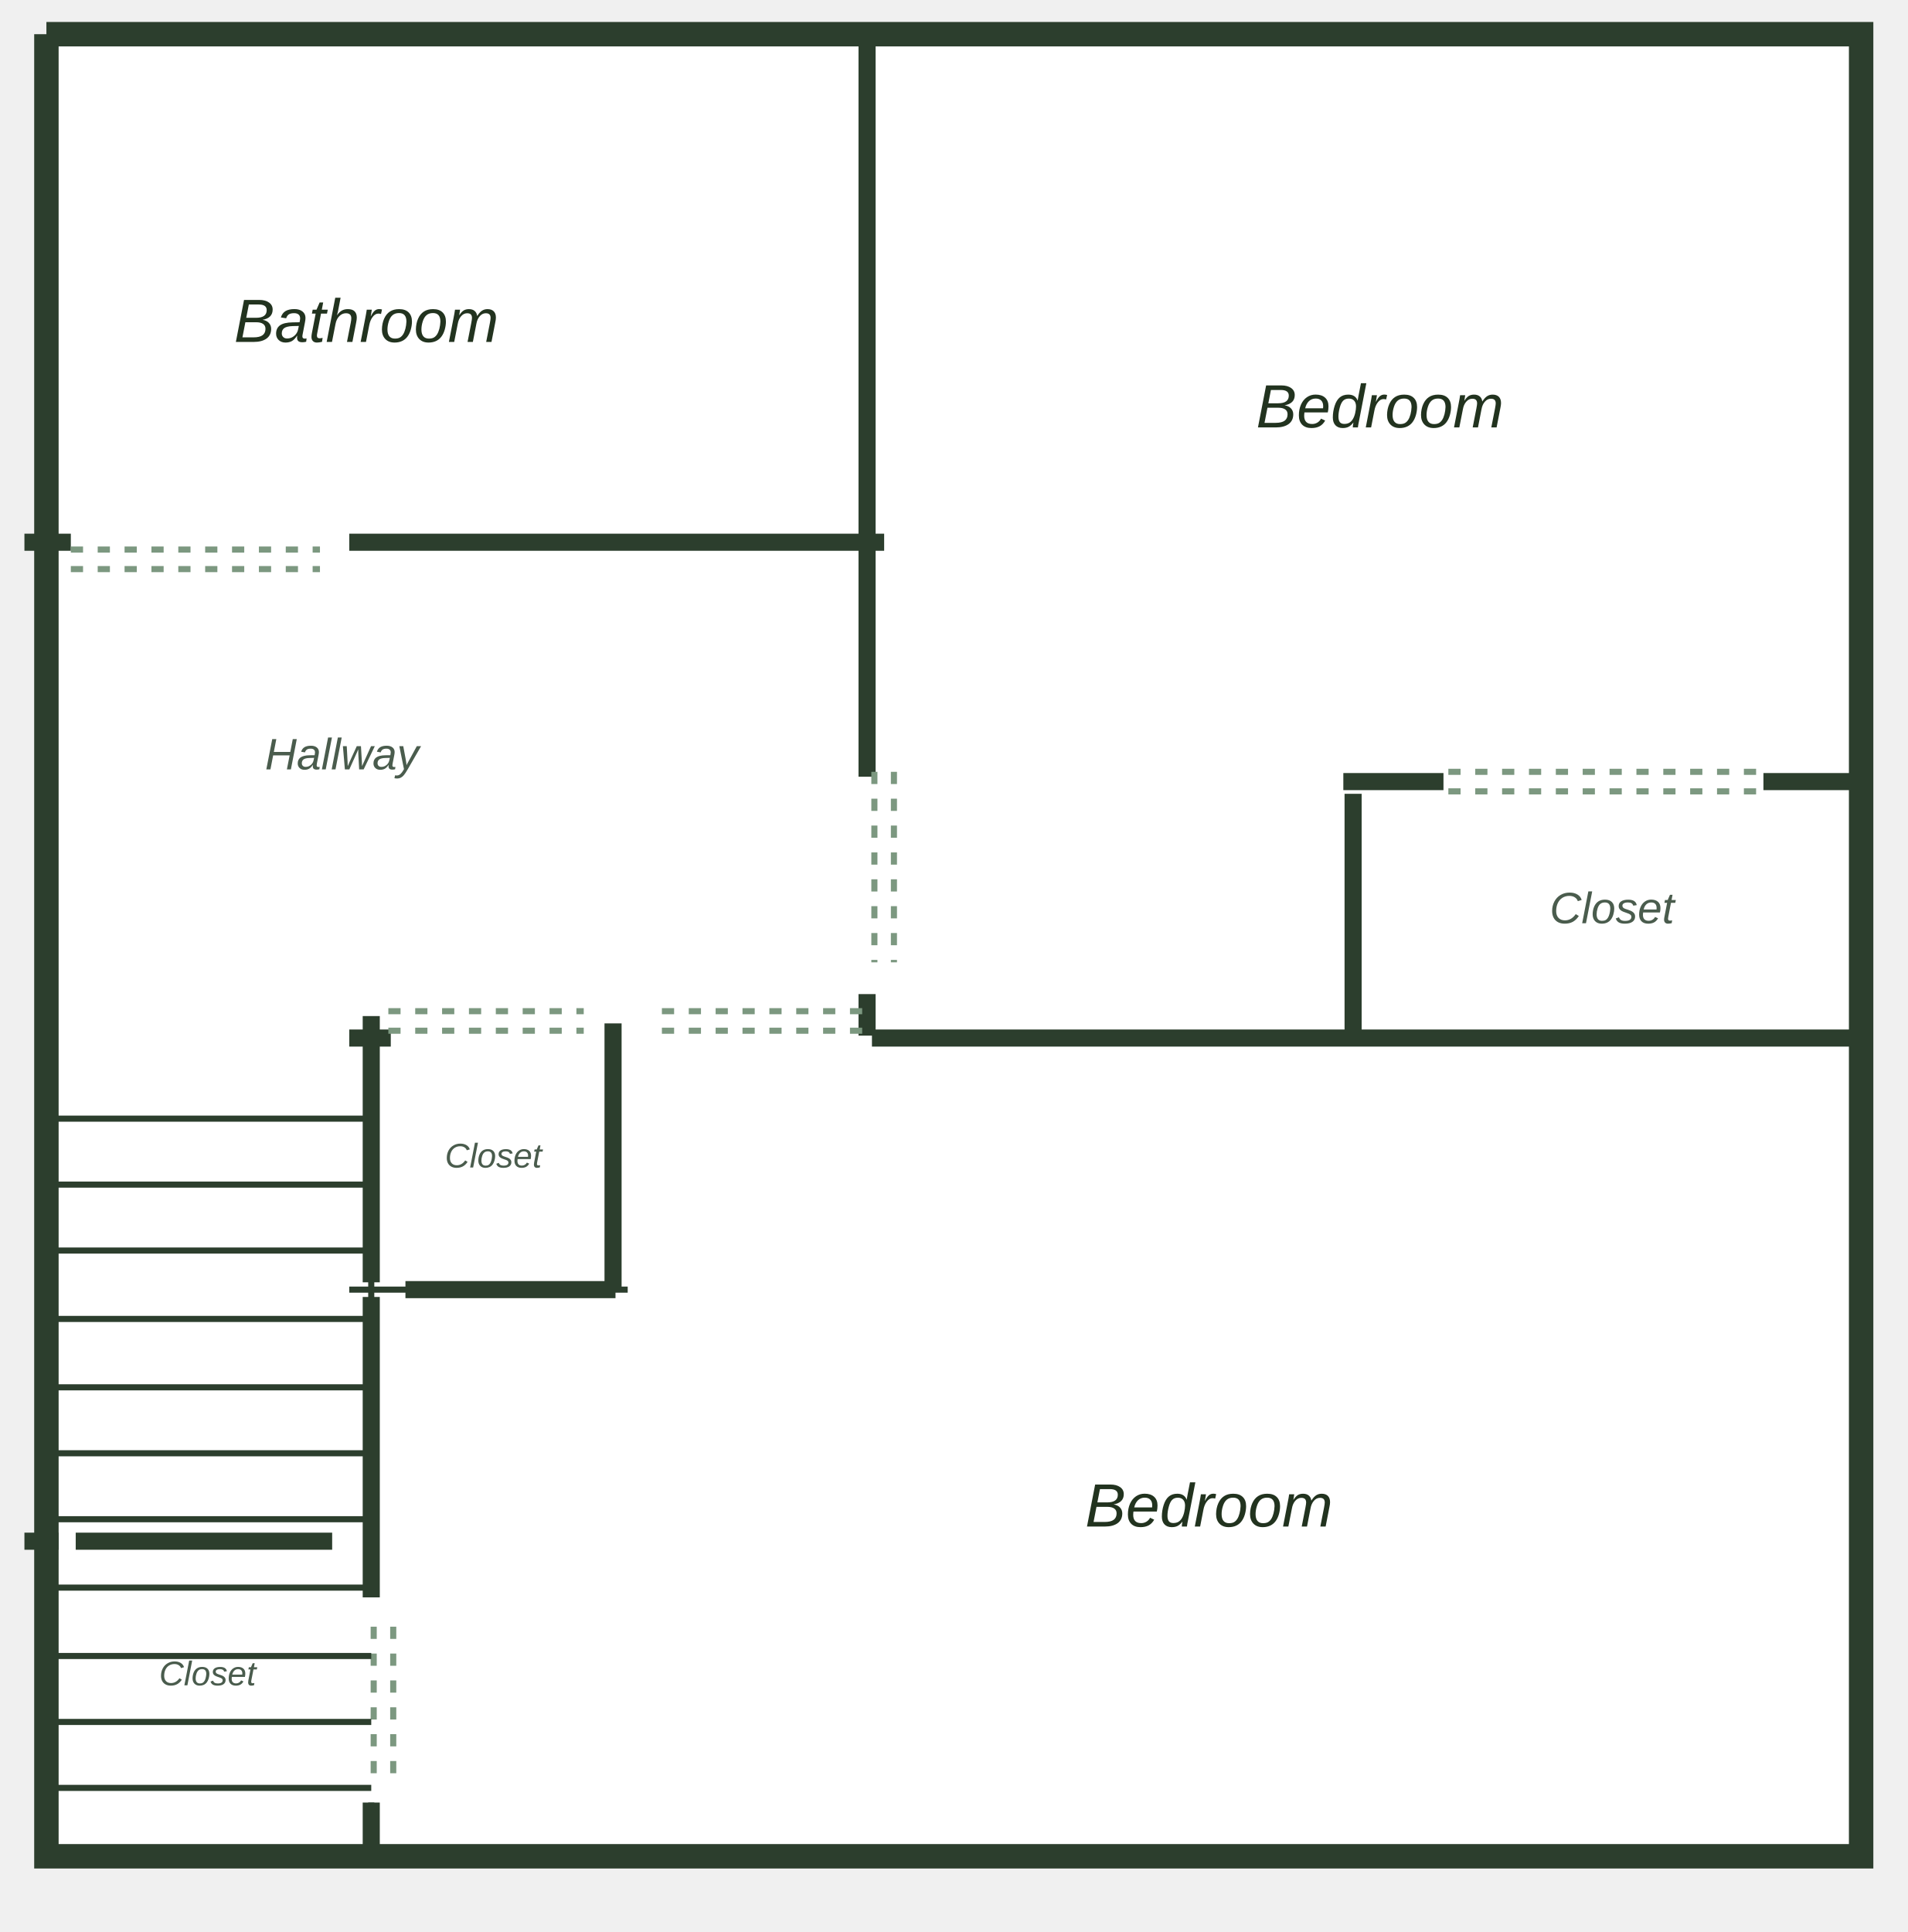
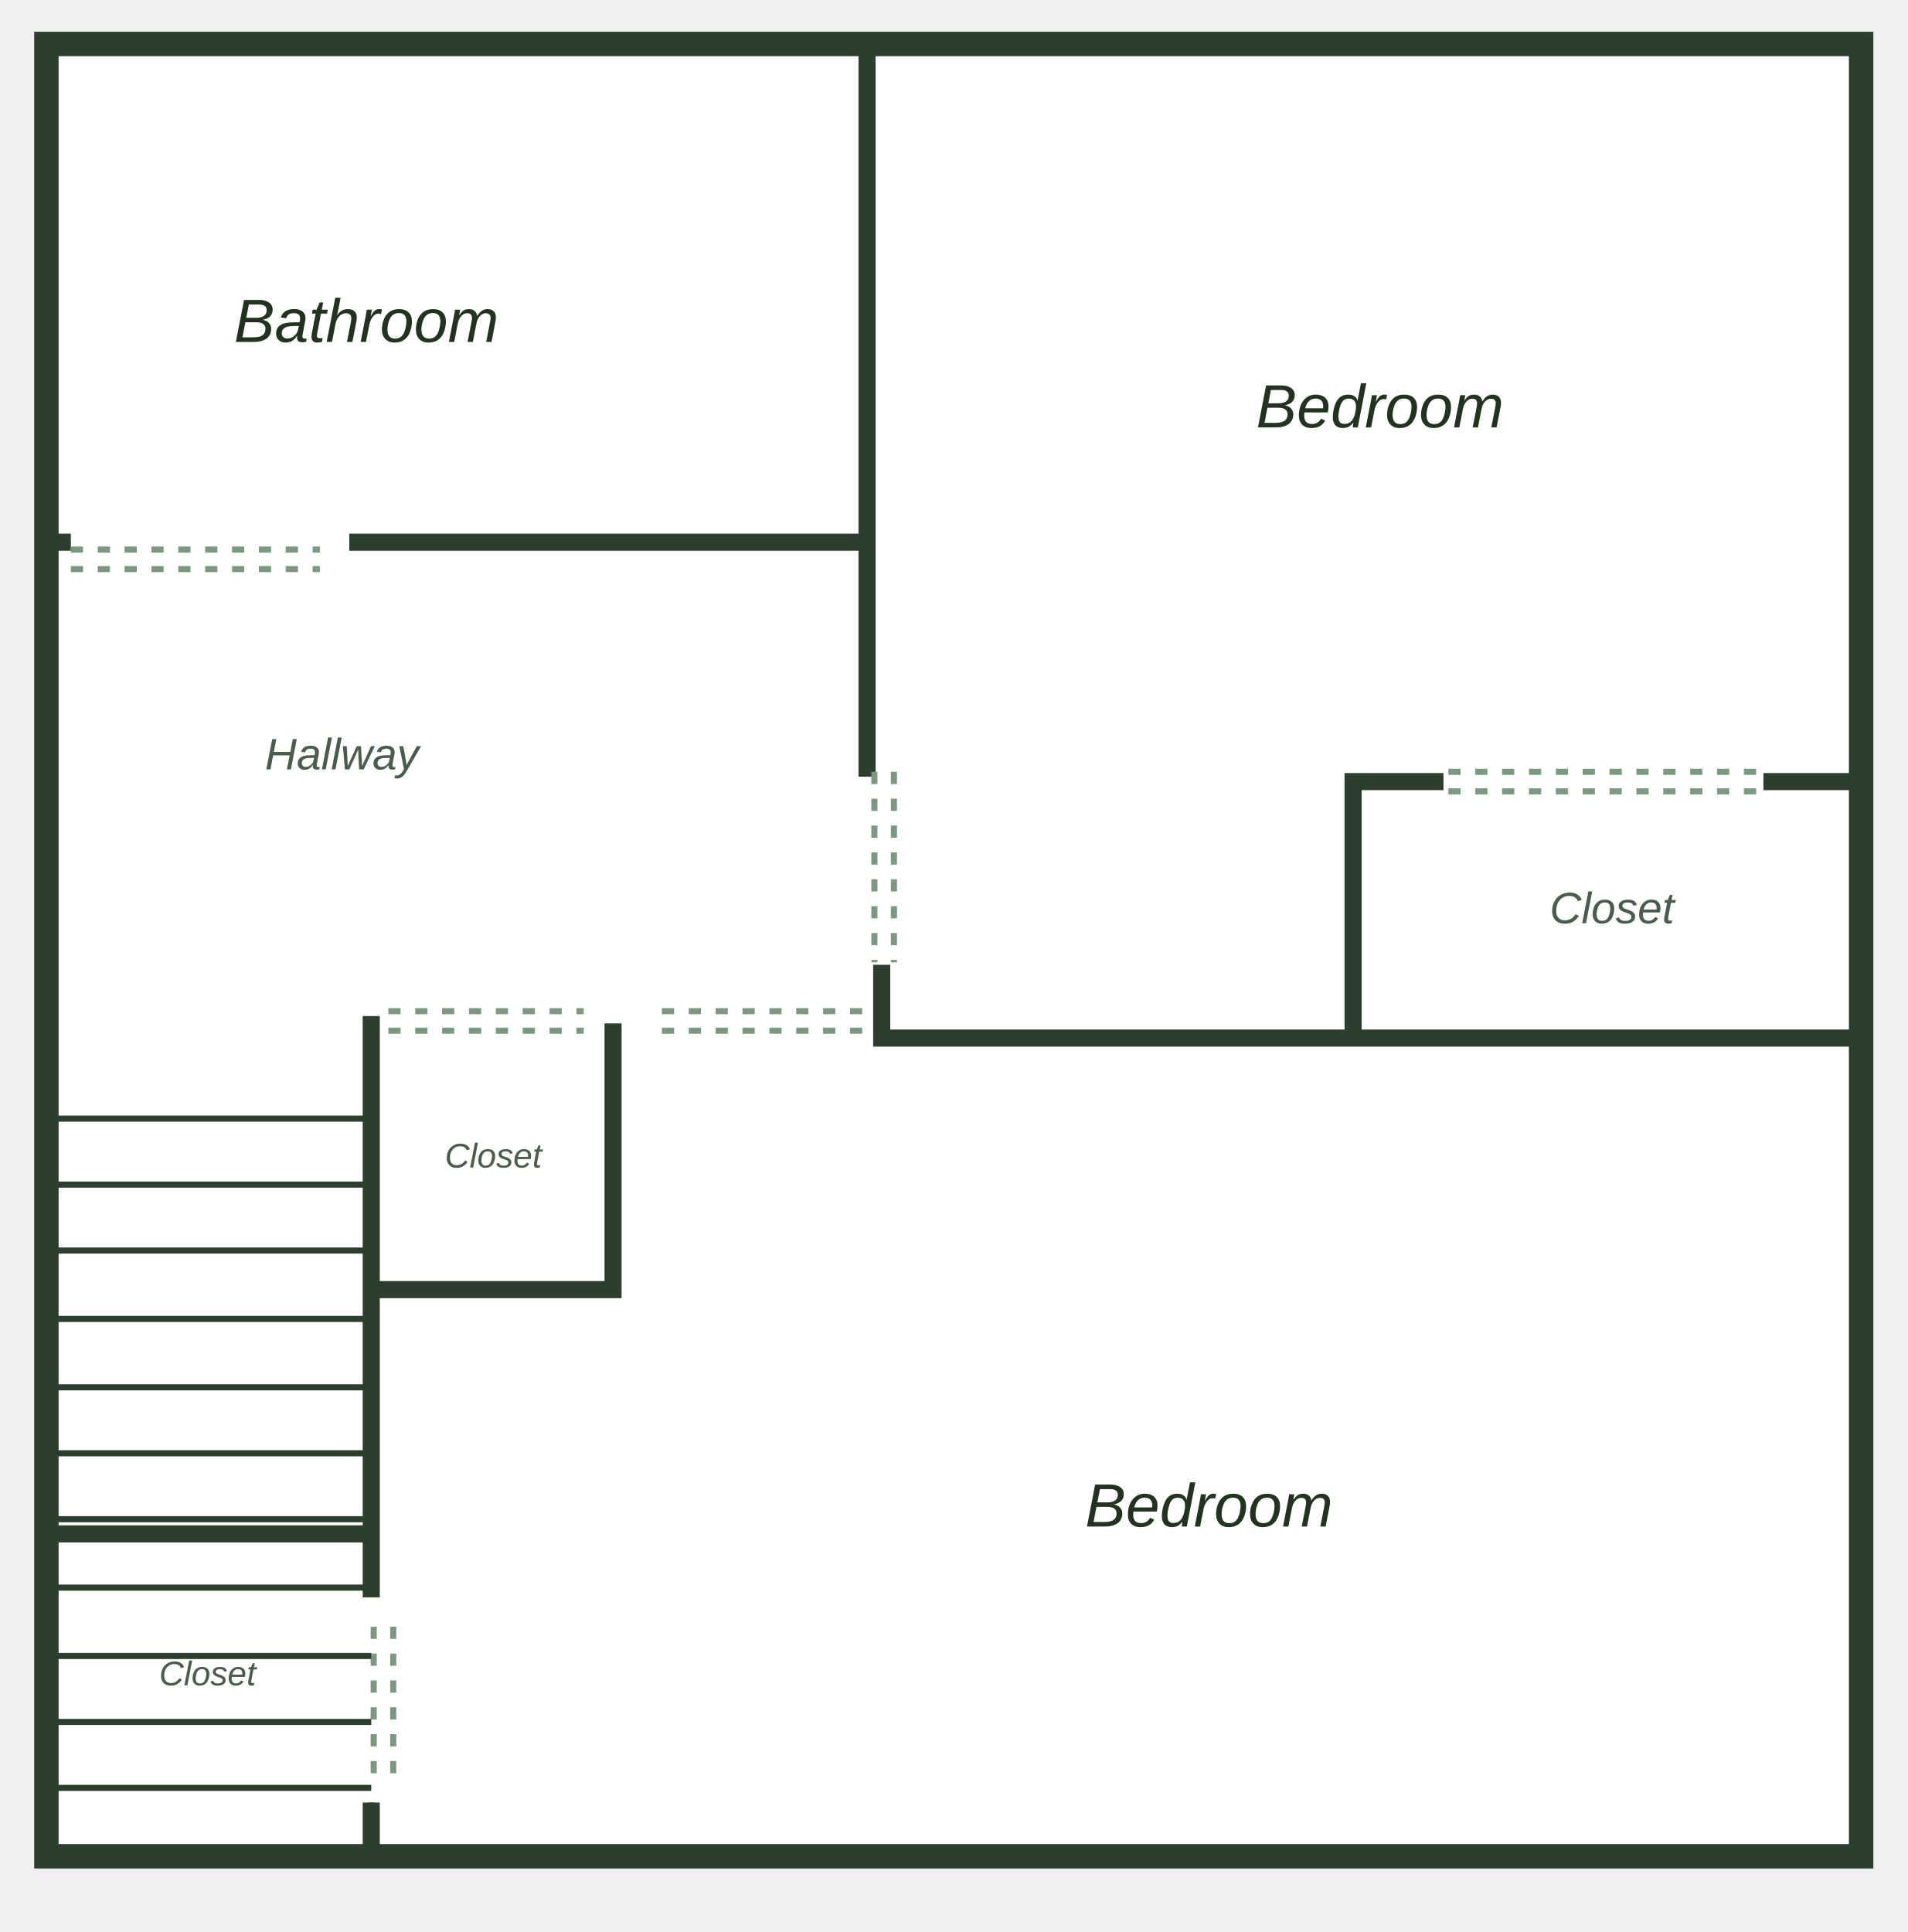
<svg xmlns="http://www.w3.org/2000/svg" width="781" height="791" viewBox="0 0 781 791" preserveAspectRatio="xMidYMid meet" role="img" aria-label="Colonial Beach Village two-bedroom townhouse upper level floor plan">
  <defs>
    <style>
    .fp{fill:#FFFFFF}
    .w{fill:none;stroke:#2C3E2D;stroke-width:7;stroke-linecap:butt}
    .wo{fill:none;stroke:#2C3E2D;stroke-width:10;stroke-linecap:butt}
    .d{fill:none;stroke:#7C9880;stroke-width:2.5;stroke-dasharray:5 6}
    .arc{fill:none;stroke:#5E7D63;stroke-width:3}
    .win{fill:none;stroke:#2C3E2D;stroke-width:2.5}
    .st{fill:none;stroke:#2C3E2D;stroke-width:2.5}
    .rm{fill:#22331F;font-family:'Helvetica Neue',Arial,sans-serif;font-size:25px;font-style:italic;text-anchor:middle}
    .cl{fill:#4A5C4D;font-family:'Helvetica Neue',Arial,sans-serif;font-size:18px;font-style:italic;text-anchor:middle}
    .sm{fill:#4A5C4D;font-family:'Helvetica Neue',Arial,sans-serif;font-size:14px;font-style:italic;text-anchor:middle}
  </style>
  </defs>
-   <rect class="fp" x="19" y="14" width="743" height="746" />
-   <path class="w" d="M152,416 V525 M152,531 V654 M152,738 V763 M251,419 V528 M355,13 V318 M355,407 V424 M554,325 V423 M10,222 H29 M143,222 H362 M143,425 H160 M357,425 H760 M166,528 H252 M10,631 H24 M31,631 H136" />
+   <rect class="fp" x="19" y="18" width="743" height="742" />
+   <path class="w" d="M19,222 L29,222 M143,222 L355,222 M591,320 L554,320 L554,425 M722,320 L762,320 M762,425 L361,425 L361,395 M152,528 L251,528 L251,419 M19,628 L152,628 M152,416 L152,654 M152,738 L152,760 M355,18 L355,318" />
  <path class="d" d="M29,225 H131 M29,233 H131 M358,316 V394 M366,316 V394 M593,316 H719 M593,324 H719 M159,414 H239 M159,422 H239 M271,414 H358 M271,422 H358 M153,666 V730 M161,666 V730" />
-   <path class="st" d="M143,528 H257" />
-   <path class="w" d="M550,320 H591 M722,320 H763" />
  <path class="st" d="M19,430 V760 M152,430 V654 M152,738 V760 M19,458 H152 M19,485 H152 M19,512 H152 M19,540 H152 M19,568 H152 M19,595 H152 M19,622 H152 M19,650 H152 M19,678 H152 M19,705 H152 M19,732 H152" />
-   <path class="wo" d="M19,14 H762 V760 H19 V14" />
+   <path class="wo" d="M19,18 H762 V760 H19 V18 H29" />
  <text class="rm" x="150" y="140">Bathroom</text>
  <text class="rm" x="565" y="175">Bedroom</text>
  <text class="cl" x="140" y="315">Hallway</text>
  <text class="cl" x="660" y="378">Closet</text>
  <text class="rm" x="495" y="625">Bedroom</text>
  <text class="sm" x="202" y="478">Closet</text>
  <text class="sm" x="85" y="690">Closet</text>
</svg>
